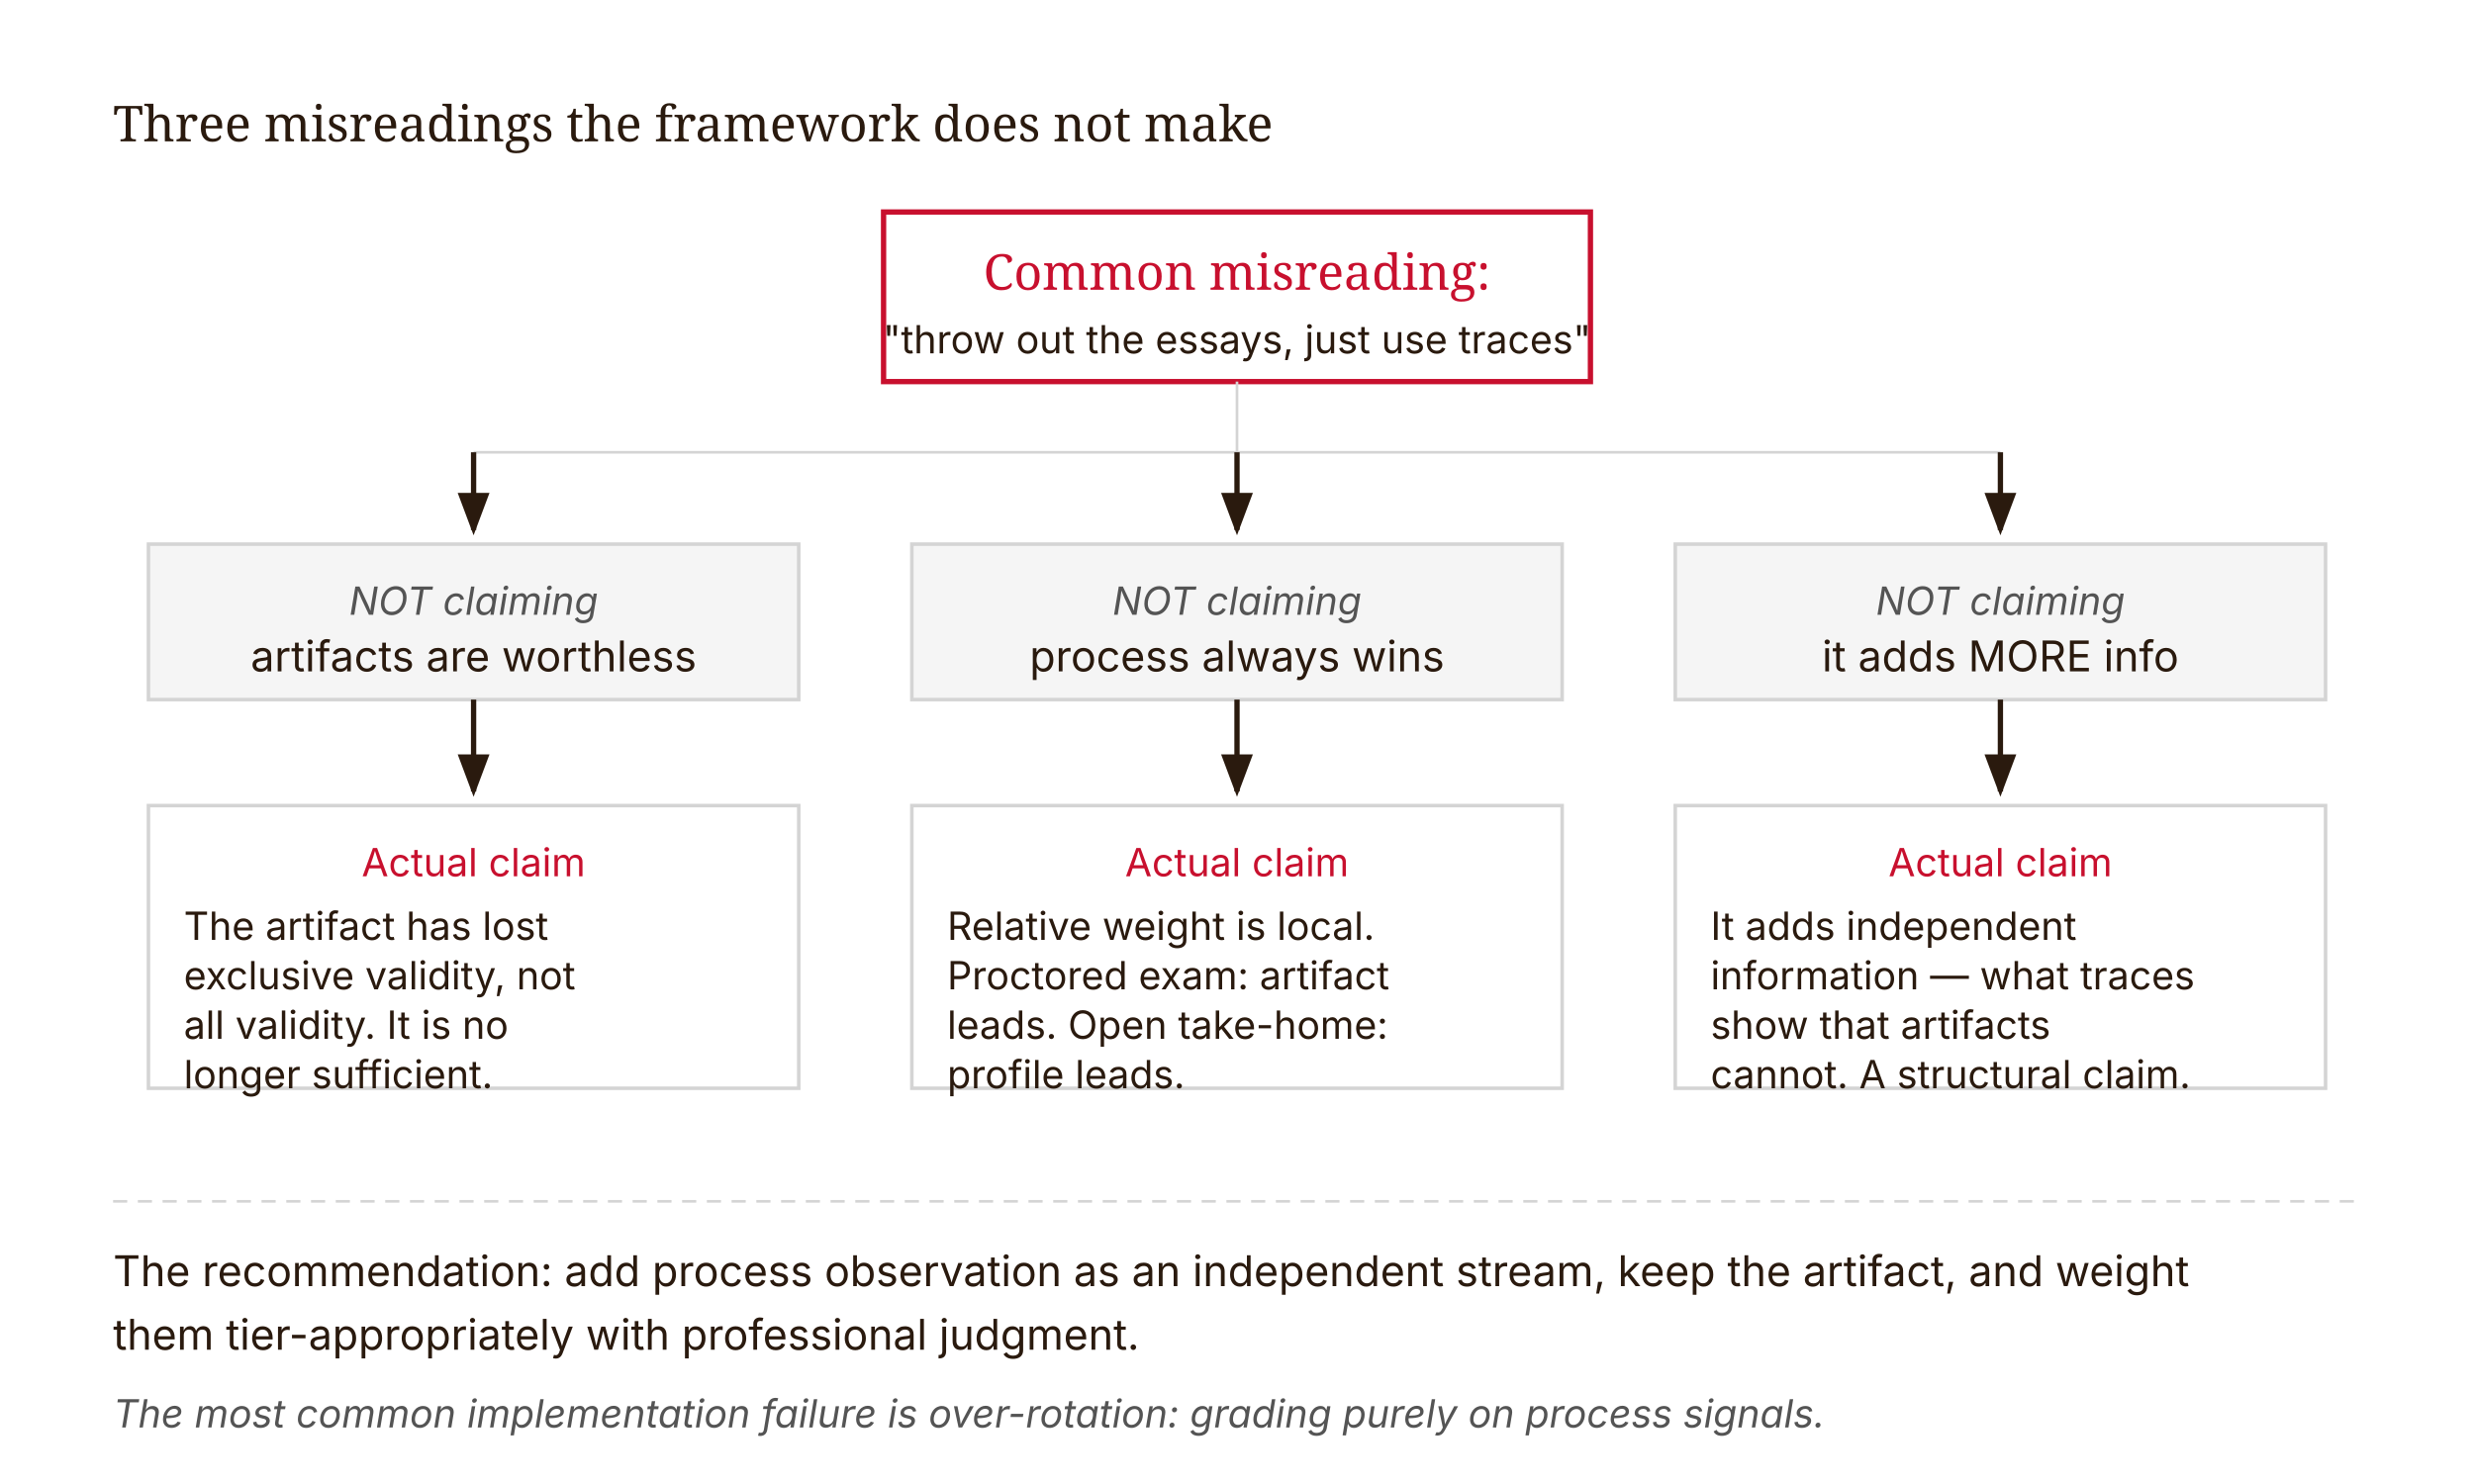
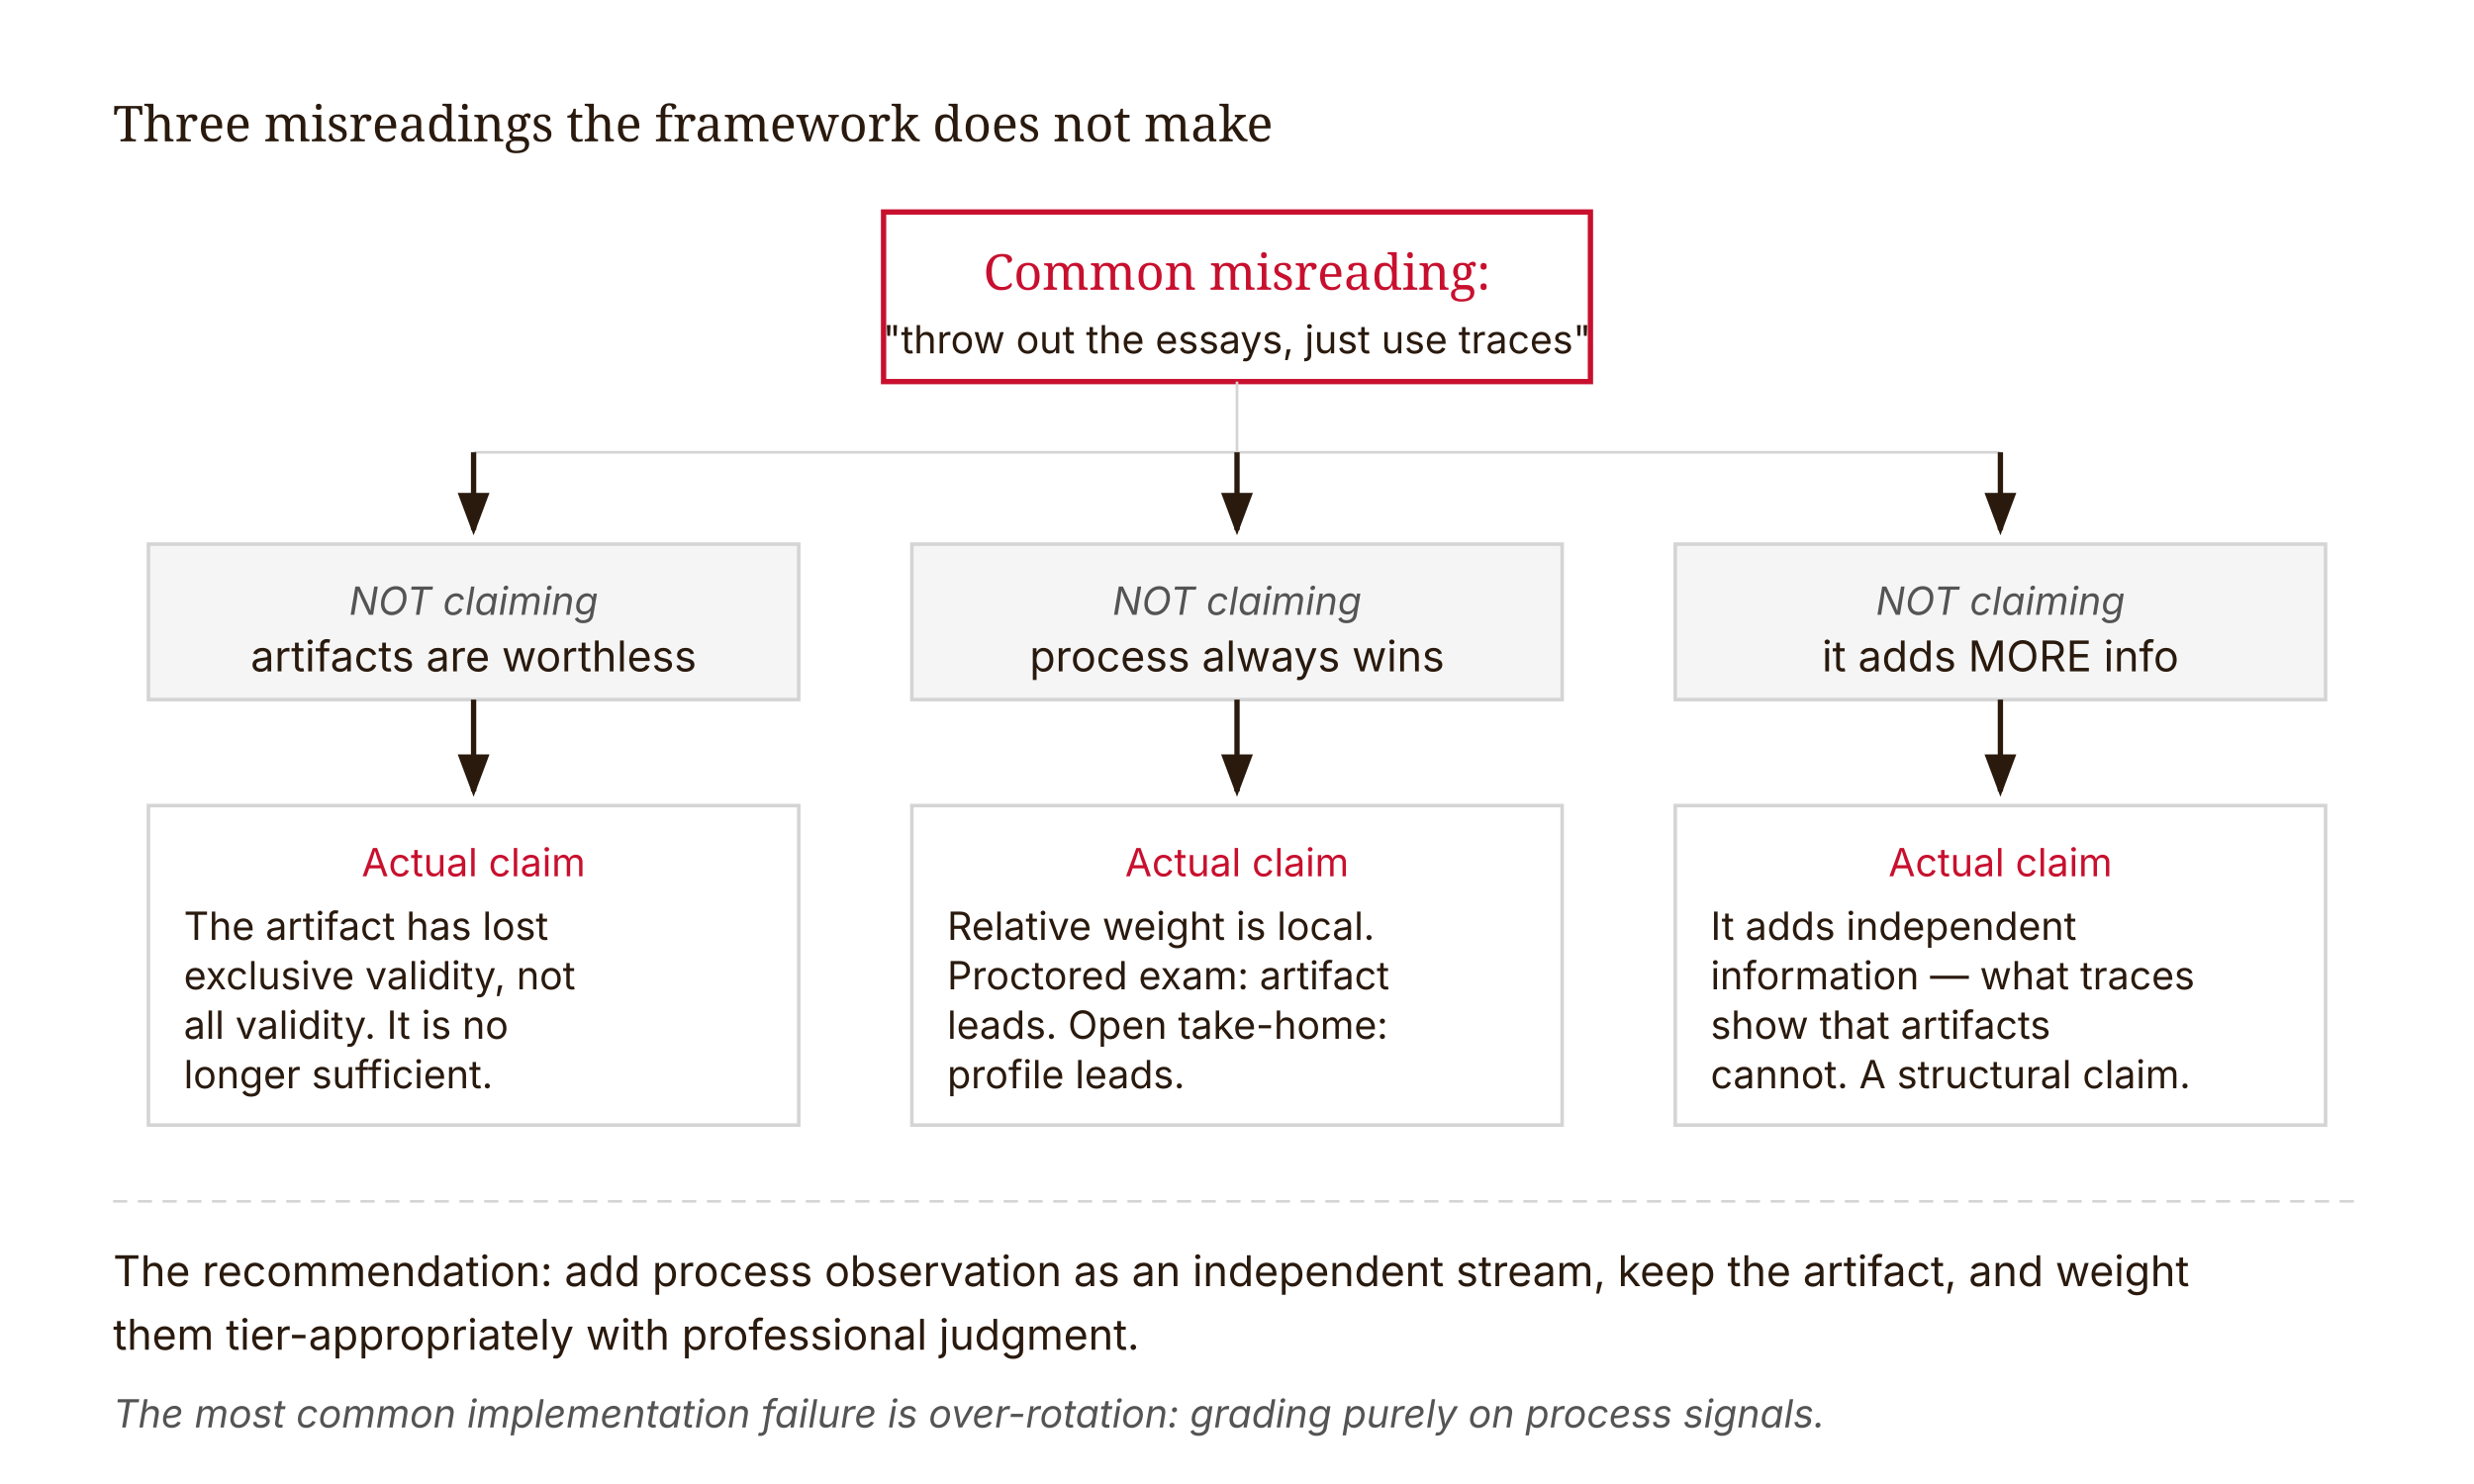
<svg xmlns="http://www.w3.org/2000/svg" viewBox="0 0 700 420" role="img" aria-labelledby="fig-title-05">
  <rect x="0" y="0" width="700" height="420" fill="#FFFFFF" />
  <defs>
    <marker id="arrow" markerWidth="8" markerHeight="6" refX="7" refY="3" orient="auto">
      <polygon points="0 0, 8 3, 0 6" fill="#2a1a0e" />
    </marker>
  </defs>
  <text x="32" y="40" font-family="'EB Garamond','Garamond',Georgia,serif" font-size="14" fill="#2a1a0e">Three misreadings the framework does not make</text>
  <rect x="250" y="60" width="200" height="48" fill="#FFFFFF" stroke="#C8102E" stroke-width="1.5" />
  <text x="350" y="82" text-anchor="middle" font-family="'EB Garamond','Garamond',Georgia,serif" font-size="14" fill="#C8102E">Common misreading:</text>
  <text x="350" y="100" text-anchor="middle" font-family="'Inter',-apple-system,'Helvetica Neue',sans-serif" font-size="11" fill="#2a1a0e">"throw out the essays, just use traces"</text>
  <line x1="350" y1="108" x2="350" y2="128" stroke="#D4D4D4" stroke-width="0.75" />
  <line x1="134" y1="128" x2="566" y2="128" stroke="#D4D4D4" stroke-width="0.75" />
  <line x1="134" y1="128" x2="134" y2="150" stroke="#2a1a0e" stroke-width="1.5" fill="none" marker-end="url(#arrow)" />
  <line x1="350" y1="128" x2="350" y2="150" stroke="#2a1a0e" stroke-width="1.5" fill="none" marker-end="url(#arrow)" />
  <line x1="566" y1="128" x2="566" y2="150" stroke="#2a1a0e" stroke-width="1.5" fill="none" marker-end="url(#arrow)" />
  <rect x="42" y="154" width="184" height="44" fill="#F5F5F5" stroke="#D4D4D4" stroke-width="1" />
  <text x="134" y="174" text-anchor="middle" font-family="'Inter',-apple-system,'Helvetica Neue',sans-serif" font-size="11" fill="#545454" font-style="italic">NOT claiming</text>
  <text x="134" y="190" text-anchor="middle" font-family="'Inter',-apple-system,'Helvetica Neue',sans-serif" font-size="12" fill="#2a1a0e">artifacts are worthless</text>
  <rect x="258" y="154" width="184" height="44" fill="#F5F5F5" stroke="#D4D4D4" stroke-width="1" />
  <text x="350" y="174" text-anchor="middle" font-family="'Inter',-apple-system,'Helvetica Neue',sans-serif" font-size="11" fill="#545454" font-style="italic">NOT claiming</text>
  <text x="350" y="190" text-anchor="middle" font-family="'Inter',-apple-system,'Helvetica Neue',sans-serif" font-size="12" fill="#2a1a0e">process always wins</text>
  <rect x="474" y="154" width="184" height="44" fill="#F5F5F5" stroke="#D4D4D4" stroke-width="1" />
  <text x="566" y="174" text-anchor="middle" font-family="'Inter',-apple-system,'Helvetica Neue',sans-serif" font-size="11" fill="#545454" font-style="italic">NOT claiming</text>
  <text x="566" y="190" text-anchor="middle" font-family="'Inter',-apple-system,'Helvetica Neue',sans-serif" font-size="12" fill="#2a1a0e">it adds MORE info</text>
  <line x1="134" y1="198" x2="134" y2="224" stroke="#2a1a0e" stroke-width="1.5" fill="none" marker-end="url(#arrow)" />
  <line x1="350" y1="198" x2="350" y2="224" stroke="#2a1a0e" stroke-width="1.5" fill="none" marker-end="url(#arrow)" />
  <line x1="566" y1="198" x2="566" y2="224" stroke="#2a1a0e" stroke-width="1.5" fill="none" marker-end="url(#arrow)" />
-   <rect x="42" y="228" width="184" height="80" fill="#FFFFFF" stroke="#D4D4D4" stroke-width="1" />
+   <rect x="42" y="228" width="184" height="90.42" fill="#FFFFFF" stroke="#D4D4D4" stroke-width="1" />
  <text x="134" y="248" text-anchor="middle" font-family="'Inter',-apple-system,'Helvetica Neue',sans-serif" font-size="11" fill="#C8102E">Actual claim</text>
  <text x="52" y="266" font-family="'Inter',-apple-system,'Helvetica Neue',sans-serif" font-size="11" fill="#2a1a0e">The artifact has lost</text>
  <text x="52" y="280" font-family="'Inter',-apple-system,'Helvetica Neue',sans-serif" font-size="11" fill="#2a1a0e">exclusive validity, not</text>
  <text x="52" y="294" font-family="'Inter',-apple-system,'Helvetica Neue',sans-serif" font-size="11" fill="#2a1a0e">all validity. It is no</text>
  <text x="52" y="308" font-family="'Inter',-apple-system,'Helvetica Neue',sans-serif" font-size="11" fill="#2a1a0e">longer sufficient.</text>
-   <rect x="258" y="228" width="184" height="80" fill="#FFFFFF" stroke="#D4D4D4" stroke-width="1" />
+   <rect x="258" y="228" width="184" height="90.42" fill="#FFFFFF" stroke="#D4D4D4" stroke-width="1" />
  <text x="350" y="248" text-anchor="middle" font-family="'Inter',-apple-system,'Helvetica Neue',sans-serif" font-size="11" fill="#C8102E">Actual claim</text>
  <text x="268" y="266" font-family="'Inter',-apple-system,'Helvetica Neue',sans-serif" font-size="11" fill="#2a1a0e">Relative weight is local.</text>
  <text x="268" y="280" font-family="'Inter',-apple-system,'Helvetica Neue',sans-serif" font-size="11" fill="#2a1a0e">Proctored exam: artifact</text>
  <text x="268" y="294" font-family="'Inter',-apple-system,'Helvetica Neue',sans-serif" font-size="11" fill="#2a1a0e">leads. Open take-home:</text>
  <text x="268" y="308" font-family="'Inter',-apple-system,'Helvetica Neue',sans-serif" font-size="11" fill="#2a1a0e">profile leads.</text>
-   <rect x="474" y="228" width="184" height="80" fill="#FFFFFF" stroke="#D4D4D4" stroke-width="1" />
+   <rect x="474" y="228" width="184" height="90.42" fill="#FFFFFF" stroke="#D4D4D4" stroke-width="1" />
  <text x="566" y="248" text-anchor="middle" font-family="'Inter',-apple-system,'Helvetica Neue',sans-serif" font-size="11" fill="#C8102E">Actual claim</text>
  <text x="484" y="266" font-family="'Inter',-apple-system,'Helvetica Neue',sans-serif" font-size="11" fill="#2a1a0e">It adds independent</text>
  <text x="484" y="280" font-family="'Inter',-apple-system,'Helvetica Neue',sans-serif" font-size="11" fill="#2a1a0e">information — what traces</text>
  <text x="484" y="294" font-family="'Inter',-apple-system,'Helvetica Neue',sans-serif" font-size="11" fill="#2a1a0e">show that artifacts</text>
  <text x="484" y="308" font-family="'Inter',-apple-system,'Helvetica Neue',sans-serif" font-size="11" fill="#2a1a0e">cannot. A structural claim.</text>
  <line x1="32" y1="340" x2="668" y2="340" stroke="#D4D4D4" stroke-width="0.75" stroke-dasharray="4 3" />
  <text x="32" y="364" font-family="'Inter',-apple-system,'Helvetica Neue',sans-serif" font-size="12" fill="#2a1a0e">The recommendation: add process observation as an independent stream, keep the artifact, and weight</text>
  <text x="32" y="382" font-family="'Inter',-apple-system,'Helvetica Neue',sans-serif" font-size="12" fill="#2a1a0e">them tier-appropriately with professional judgment.</text>
  <text x="32" y="404" font-family="'Inter',-apple-system,'Helvetica Neue',sans-serif" font-size="11" fill="#545454" font-style="italic">The most common implementation failure is over-rotation: grading purely on process signals.</text>
</svg>
